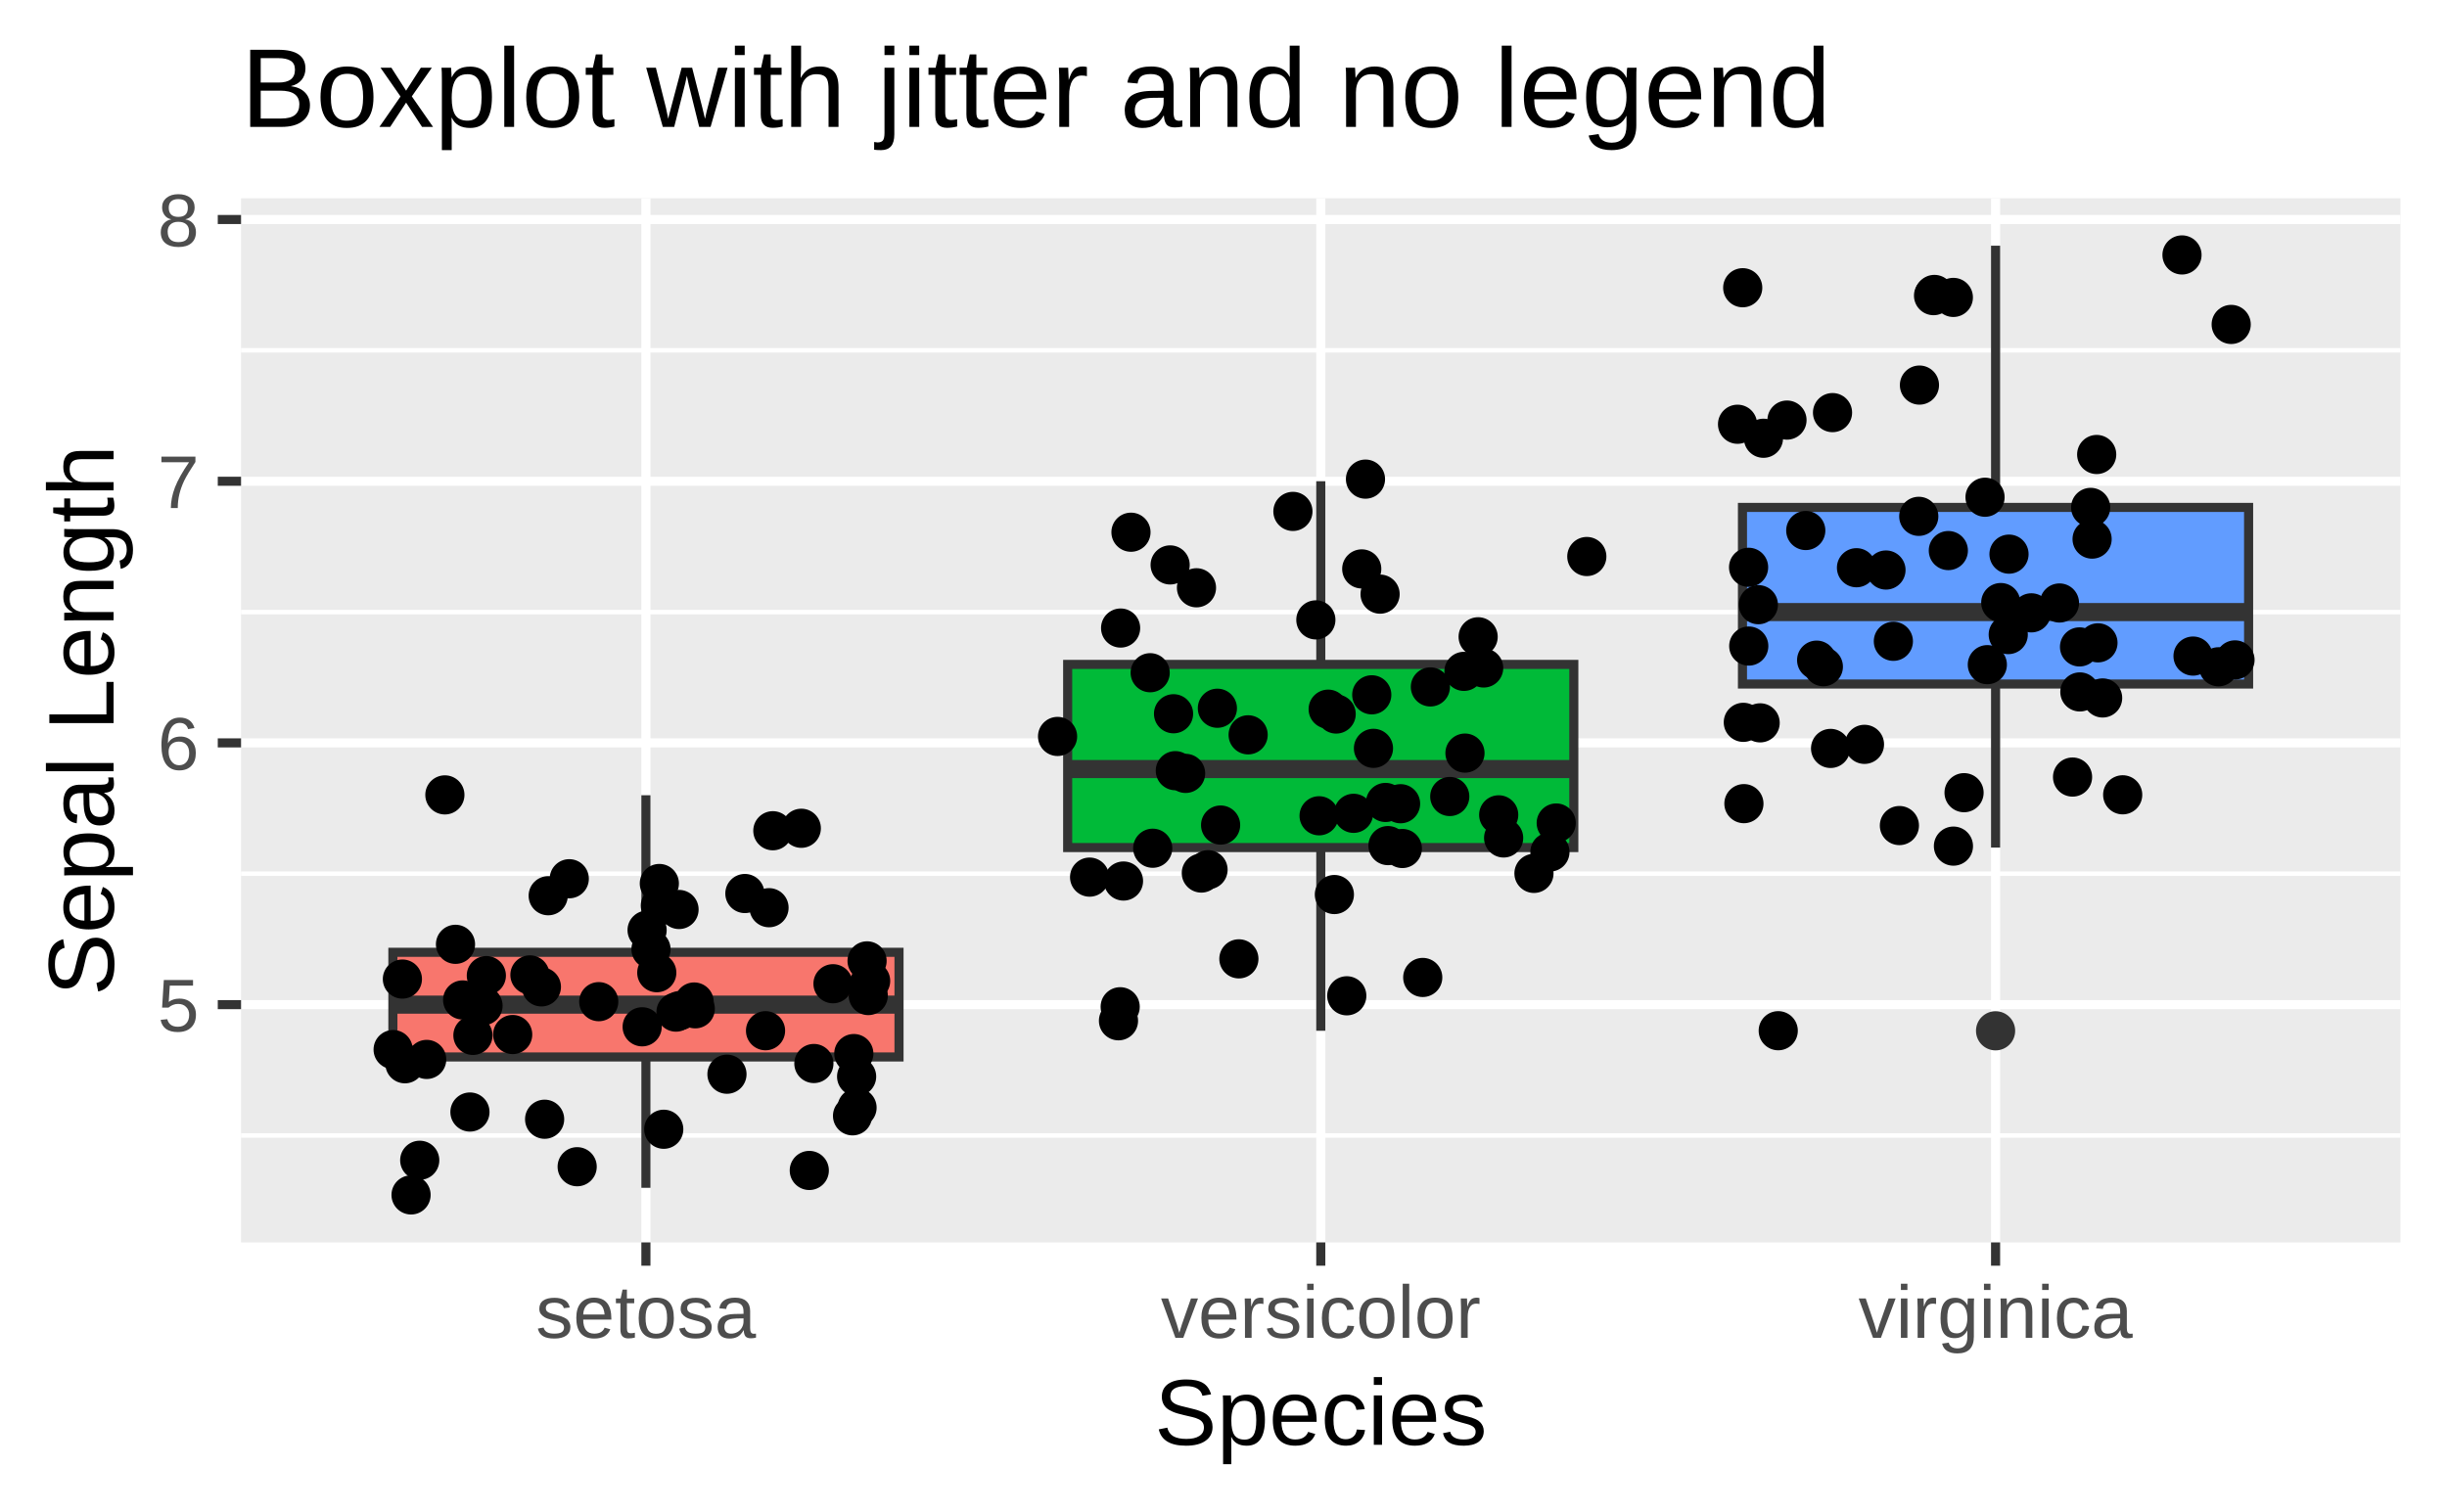
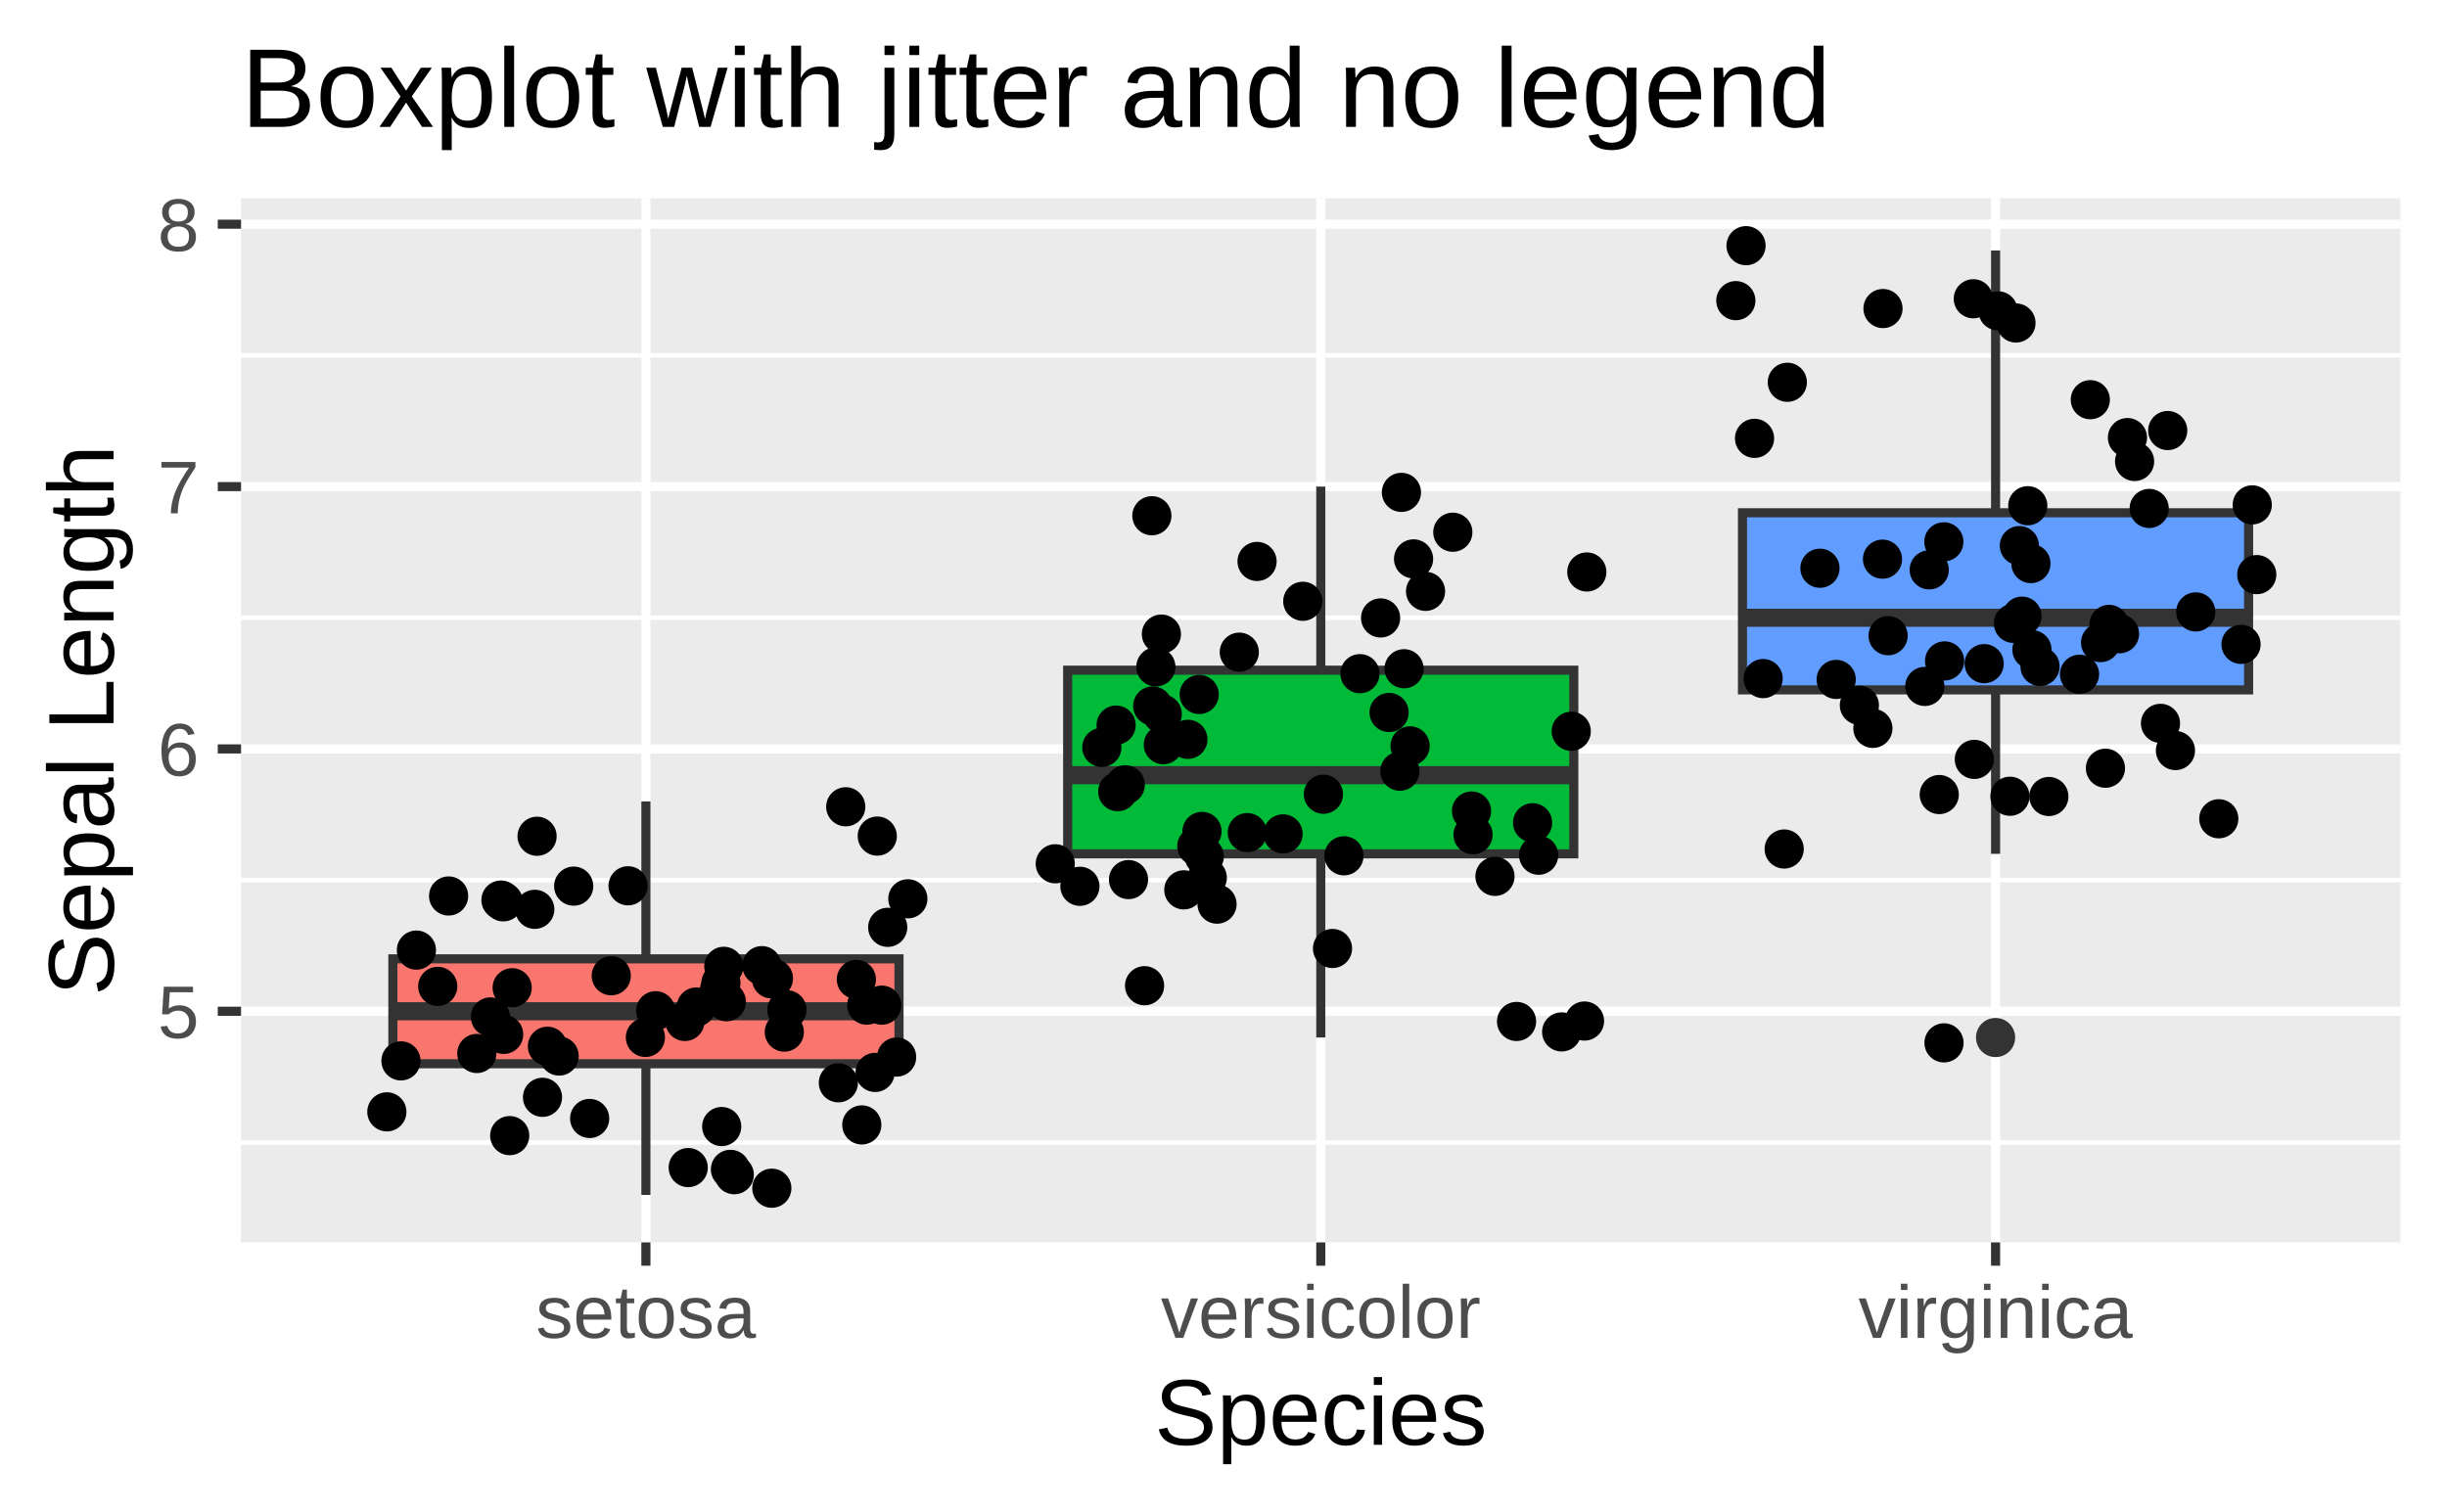
<svg xmlns="http://www.w3.org/2000/svg" class="svglite" width="288.00pt" height="177.98pt" viewBox="0 0 288.00 177.98">
  <defs>
    <style type="text/css">
    .svglite line, .svglite polyline, .svglite polygon, .svglite path, .svglite rect, .svglite circle {
      fill: none;
      stroke: #000000;
      stroke-linecap: round;
      stroke-linejoin: round;
      stroke-miterlimit: 10.00;
    }
    .svglite text {
      white-space: pre;
    }
  </style>
  </defs>
  <rect width="100%" height="100%" style="stroke: none; fill: #FFFFFF;" />
  <defs>
    <clipPath id="cpMC4wMHwyODguMDB8MC4wMHwxNzcuOTg=">
      <rect x="0.00" y="0.00" width="288.00" height="177.98" />
    </clipPath>
  </defs>
  <g clip-path="url(#cpMC4wMHwyODguMDB8MC4wMHwxNzcuOTg=)">
    <rect x="0.00" y="0.00" width="288.00" height="177.98" style="stroke-width: 1.07; stroke: #FFFFFF; fill: #FFFFFF;" />
  </g>
  <defs>
    <clipPath id="cpMjguMzd8MjgyLjUyfDIzLjM0fDE0Ni4yNQ==">
      <rect x="28.37" y="23.34" width="254.15" height="122.91" />
    </clipPath>
  </defs>
  <g clip-path="url(#cpMjguMzd8MjgyLjUyfDIzLjM0fDE0Ni4yNQ==)">
    <rect x="28.37" y="23.34" width="254.15" height="122.91" style="stroke-width: 1.07; stroke: none; fill: #EBEBEB;" />
-     <polyline points="28.37,133.66 282.52,133.66 " style="stroke-width: 0.53; stroke: #FFFFFF; stroke-linecap: butt;" />
-     <polyline points="28.37,102.85 282.52,102.85 " style="stroke-width: 0.53; stroke: #FFFFFF; stroke-linecap: butt;" />
-     <polyline points="28.37,72.05 282.52,72.05 " style="stroke-width: 0.53; stroke: #FFFFFF; stroke-linecap: butt;" />
-     <polyline points="28.37,41.24 282.52,41.24 " style="stroke-width: 0.53; stroke: #FFFFFF; stroke-linecap: butt;" />
-     <polyline points="28.37,118.26 282.52,118.26 " style="stroke-width: 1.07; stroke: #FFFFFF; stroke-linecap: butt;" />
-     <polyline points="28.37,87.45 282.52,87.45 " style="stroke-width: 1.07; stroke: #FFFFFF; stroke-linecap: butt;" />
-     <polyline points="28.37,56.65 282.52,56.65 " style="stroke-width: 1.07; stroke: #FFFFFF; stroke-linecap: butt;" />
-     <polyline points="28.37,25.84 282.52,25.84 " style="stroke-width: 1.07; stroke: #FFFFFF; stroke-linecap: butt;" />
+     <polyline points="28.37,134.49 282.52,134.49 " style="stroke-width: 0.53; stroke: #FFFFFF; stroke-linecap: butt;" />
+     <polyline points="28.37,103.60 282.52,103.60 " style="stroke-width: 0.53; stroke: #FFFFFF; stroke-linecap: butt;" />
+     <polyline points="28.37,72.72 282.52,72.72 " style="stroke-width: 0.53; stroke: #FFFFFF; stroke-linecap: butt;" />
+     <polyline points="28.37,41.83 282.52,41.83 " style="stroke-width: 0.53; stroke: #FFFFFF; stroke-linecap: butt;" />
+     <polyline points="28.37,119.04 282.52,119.04 " style="stroke-width: 1.07; stroke: #FFFFFF; stroke-linecap: butt;" />
+     <polyline points="28.37,88.16 282.52,88.16 " style="stroke-width: 1.07; stroke: #FFFFFF; stroke-linecap: butt;" />
+     <polyline points="28.37,57.28 282.52,57.28 " style="stroke-width: 1.07; stroke: #FFFFFF; stroke-linecap: butt;" />
+     <polyline points="28.37,26.39 282.52,26.39 " style="stroke-width: 1.07; stroke: #FFFFFF; stroke-linecap: butt;" />
    <polyline points="76.02,146.25 76.02,23.34 " style="stroke-width: 1.07; stroke: #FFFFFF; stroke-linecap: butt;" />
    <polyline points="155.45,146.25 155.45,23.34 " style="stroke-width: 1.07; stroke: #FFFFFF; stroke-linecap: butt;" />
    <polyline points="234.87,146.25 234.87,23.34 " style="stroke-width: 1.07; stroke: #FFFFFF; stroke-linecap: butt;" />
-     <line x1="76.02" y1="112.10" x2="76.02" y2="93.61" style="stroke-width: 1.07; stroke: #333333; stroke-linecap: butt;" />
-     <line x1="76.02" y1="124.42" x2="76.02" y2="139.82" style="stroke-width: 1.07; stroke: #333333; stroke-linecap: butt;" />
-     <polygon points="46.24,112.10 46.24,124.42 105.81,124.42 105.81,112.10 46.24,112.10 " style="stroke-width: 1.07; stroke: #333333; stroke-linecap: butt; stroke-linejoin: miter; fill: #F8766D;" />
-     <line x1="46.24" y1="118.26" x2="105.81" y2="118.26" style="stroke-width: 2.13; stroke: #333333; stroke-linecap: butt; stroke-linejoin: miter;" />
-     <line x1="155.45" y1="78.21" x2="155.45" y2="56.65" style="stroke-width: 1.07; stroke: #333333; stroke-linecap: butt;" />
-     <line x1="155.45" y1="99.77" x2="155.45" y2="121.34" style="stroke-width: 1.07; stroke: #333333; stroke-linecap: butt;" />
-     <polygon points="125.66,78.21 125.66,99.77 185.23,99.77 185.23,78.21 125.66,78.21 " style="stroke-width: 1.07; stroke: #333333; stroke-linecap: butt; stroke-linejoin: miter; fill: #00BA38;" />
-     <line x1="125.66" y1="90.53" x2="185.23" y2="90.53" style="stroke-width: 2.13; stroke: #333333; stroke-linecap: butt; stroke-linejoin: miter;" />
-     <circle cx="234.87" cy="121.34" r="1.95" style="stroke-width: 0.71; stroke: #333333; fill: #333333;" />
-     <line x1="234.87" y1="59.73" x2="234.87" y2="28.92" style="stroke-width: 1.07; stroke: #333333; stroke-linecap: butt;" />
-     <line x1="234.87" y1="80.52" x2="234.87" y2="99.77" style="stroke-width: 1.07; stroke: #333333; stroke-linecap: butt;" />
-     <polygon points="205.08,59.73 205.08,80.52 264.65,80.52 264.65,59.73 205.08,59.73 " style="stroke-width: 1.07; stroke: #333333; stroke-linecap: butt; stroke-linejoin: miter; fill: #619CFF;" />
-     <line x1="205.08" y1="72.05" x2="264.65" y2="72.05" style="stroke-width: 2.13; stroke: #333333; stroke-linecap: butt; stroke-linejoin: miter;" />
-     <circle cx="98.04" cy="115.80" r="1.95" style="stroke-width: 0.71; fill: #000000;" />
-     <circle cx="90.10" cy="121.33" r="1.95" style="stroke-width: 0.71; fill: #000000;" />
-     <circle cx="85.56" cy="126.45" r="1.95" style="stroke-width: 0.71; fill: #000000;" />
-     <circle cx="55.31" cy="130.90" r="1.95" style="stroke-width: 0.71; fill: #000000;" />
-     <circle cx="56.85" cy="118.39" r="1.95" style="stroke-width: 0.71; fill: #000000;" />
-     <circle cx="79.92" cy="107.06" r="1.95" style="stroke-width: 0.71; fill: #000000;" />
-     <circle cx="100.87" cy="130.39" r="1.95" style="stroke-width: 0.71; fill: #000000;" />
-     <circle cx="81.83" cy="118.75" r="1.95" style="stroke-width: 0.71; fill: #000000;" />
-     <circle cx="67.93" cy="137.34" r="1.95" style="stroke-width: 0.71; fill: #000000;" />
-     <circle cx="55.66" cy="121.88" r="1.95" style="stroke-width: 0.71; fill: #000000;" />
-     <circle cx="87.67" cy="105.18" r="1.95" style="stroke-width: 0.71; fill: #000000;" />
-     <circle cx="95.79" cy="125.19" r="1.95" style="stroke-width: 0.71; fill: #000000;" />
-     <circle cx="47.66" cy="125.22" r="1.95" style="stroke-width: 0.71; fill: #000000;" />
-     <circle cx="48.38" cy="140.66" r="1.95" style="stroke-width: 0.71; fill: #000000;" />
-     <circle cx="52.36" cy="93.57" r="1.95" style="stroke-width: 0.71; fill: #000000;" />
-     <circle cx="90.96" cy="97.79" r="1.95" style="stroke-width: 0.71; fill: #000000;" />
-     <circle cx="77.72" cy="106.61" r="1.95" style="stroke-width: 0.71; fill: #000000;" />
-     <circle cx="57.24" cy="114.84" r="1.95" style="stroke-width: 0.71; fill: #000000;" />
-     <circle cx="94.31" cy="97.50" r="1.95" style="stroke-width: 0.71; fill: #000000;" />
-     <circle cx="62.37" cy="114.76" r="1.95" style="stroke-width: 0.71; fill: #000000;" />
-     <circle cx="90.51" cy="106.85" r="1.95" style="stroke-width: 0.71; fill: #000000;" />
-     <circle cx="77.30" cy="114.50" r="1.95" style="stroke-width: 0.71; fill: #000000;" />
-     <circle cx="100.34" cy="131.35" r="1.95" style="stroke-width: 0.71; fill: #000000;" />
-     <circle cx="47.36" cy="115.25" r="1.95" style="stroke-width: 0.71; fill: #000000;" />
-     <circle cx="46.27" cy="123.55" r="1.95" style="stroke-width: 0.71; fill: #000000;" />
-     <circle cx="70.47" cy="117.91" r="1.95" style="stroke-width: 0.71; fill: #000000;" />
-     <circle cx="79.56" cy="119.14" r="1.95" style="stroke-width: 0.71; fill: #000000;" />
-     <circle cx="53.61" cy="111.16" r="1.95" style="stroke-width: 0.71; fill: #000000;" />
-     <circle cx="76.62" cy="111.74" r="1.95" style="stroke-width: 0.71; fill: #000000;" />
-     <circle cx="100.82" cy="126.73" r="1.95" style="stroke-width: 0.71; fill: #000000;" />
-     <circle cx="100.49" cy="124.02" r="1.95" style="stroke-width: 0.71; fill: #000000;" />
-     <circle cx="64.52" cy="105.44" r="1.95" style="stroke-width: 0.71; fill: #000000;" />
-     <circle cx="102.05" cy="113.11" r="1.95" style="stroke-width: 0.71; fill: #000000;" />
-     <circle cx="67.00" cy="103.44" r="1.95" style="stroke-width: 0.71; fill: #000000;" />
-     <circle cx="75.58" cy="120.87" r="1.95" style="stroke-width: 0.71; fill: #000000;" />
-     <circle cx="102.19" cy="117.19" r="1.95" style="stroke-width: 0.71; fill: #000000;" />
-     <circle cx="77.60" cy="104.00" r="1.95" style="stroke-width: 0.71; fill: #000000;" />
-     <circle cx="60.34" cy="121.78" r="1.95" style="stroke-width: 0.71; fill: #000000;" />
-     <circle cx="95.25" cy="137.78" r="1.95" style="stroke-width: 0.71; fill: #000000;" />
-     <circle cx="102.47" cy="115.47" r="1.95" style="stroke-width: 0.71; fill: #000000;" />
-     <circle cx="81.70" cy="117.95" r="1.95" style="stroke-width: 0.71; fill: #000000;" />
-     <circle cx="78.12" cy="132.93" r="1.95" style="stroke-width: 0.71; fill: #000000;" />
-     <circle cx="49.40" cy="136.58" r="1.95" style="stroke-width: 0.71; fill: #000000;" />
-     <circle cx="80.01" cy="118.96" r="1.95" style="stroke-width: 0.71; fill: #000000;" />
-     <circle cx="102.13" cy="116.10" r="1.95" style="stroke-width: 0.71; fill: #000000;" />
-     <circle cx="50.22" cy="124.71" r="1.95" style="stroke-width: 0.71; fill: #000000;" />
-     <circle cx="63.72" cy="116.17" r="1.95" style="stroke-width: 0.71; fill: #000000;" />
-     <circle cx="64.10" cy="131.75" r="1.95" style="stroke-width: 0.71; fill: #000000;" />
-     <circle cx="76.16" cy="109.49" r="1.95" style="stroke-width: 0.71; fill: #000000;" />
-     <circle cx="54.45" cy="117.71" r="1.95" style="stroke-width: 0.71; fill: #000000;" />
-     <circle cx="160.71" cy="56.40" r="1.95" style="stroke-width: 0.71; fill: #000000;" />
-     <circle cx="173.97" cy="74.96" r="1.95" style="stroke-width: 0.71; fill: #000000;" />
-     <circle cx="152.17" cy="60.20" r="1.95" style="stroke-width: 0.71; fill: #000000;" />
-     <circle cx="132.23" cy="103.71" r="1.95" style="stroke-width: 0.71; fill: #000000;" />
-     <circle cx="154.87" cy="72.97" r="1.95" style="stroke-width: 0.71; fill: #000000;" />
-     <circle cx="155.25" cy="96.03" r="1.95" style="stroke-width: 0.71; fill: #000000;" />
-     <circle cx="172.30" cy="79.03" r="1.95" style="stroke-width: 0.71; fill: #000000;" />
-     <circle cx="131.64" cy="120.16" r="1.95" style="stroke-width: 0.71; fill: #000000;" />
-     <circle cx="162.43" cy="69.94" r="1.95" style="stroke-width: 0.71; fill: #000000;" />
-     <circle cx="145.81" cy="112.87" r="1.95" style="stroke-width: 0.71; fill: #000000;" />
-     <circle cx="158.51" cy="117.22" r="1.95" style="stroke-width: 0.71; fill: #000000;" />
-     <circle cx="138.33" cy="90.72" r="1.95" style="stroke-width: 0.71; fill: #000000;" />
-     <circle cx="124.47" cy="86.69" r="1.95" style="stroke-width: 0.71; fill: #000000;" />
-     <circle cx="156.32" cy="83.48" r="1.95" style="stroke-width: 0.71; fill: #000000;" />
-     <circle cx="182.42" cy="100.29" r="1.95" style="stroke-width: 0.71; fill: #000000;" />
-     <circle cx="186.76" cy="65.51" r="1.95" style="stroke-width: 0.71; fill: #000000;" />
-     <circle cx="163.36" cy="99.54" r="1.95" style="stroke-width: 0.71; fill: #000000;" />
-     <circle cx="170.63" cy="93.76" r="1.95" style="stroke-width: 0.71; fill: #000000;" />
-     <circle cx="168.35" cy="80.86" r="1.95" style="stroke-width: 0.71; fill: #000000;" />
-     <circle cx="135.67" cy="99.85" r="1.95" style="stroke-width: 0.71; fill: #000000;" />
-     <circle cx="139.54" cy="91.04" r="1.95" style="stroke-width: 0.71; fill: #000000;" />
-     <circle cx="157.26" cy="84.05" r="1.95" style="stroke-width: 0.71; fill: #000000;" />
-     <circle cx="135.37" cy="79.19" r="1.95" style="stroke-width: 0.71; fill: #000000;" />
-     <circle cx="143.28" cy="83.37" r="1.95" style="stroke-width: 0.71; fill: #000000;" />
-     <circle cx="131.89" cy="73.93" r="1.95" style="stroke-width: 0.71; fill: #000000;" />
-     <circle cx="140.82" cy="69.19" r="1.95" style="stroke-width: 0.71; fill: #000000;" />
-     <circle cx="133.11" cy="62.65" r="1.95" style="stroke-width: 0.71; fill: #000000;" />
-     <circle cx="160.27" cy="66.97" r="1.95" style="stroke-width: 0.71; fill: #000000;" />
-     <circle cx="146.90" cy="86.50" r="1.95" style="stroke-width: 0.71; fill: #000000;" />
-     <circle cx="176.39" cy="95.92" r="1.95" style="stroke-width: 0.71; fill: #000000;" />
-     <circle cx="180.54" cy="102.81" r="1.95" style="stroke-width: 0.71; fill: #000000;" />
-     <circle cx="141.39" cy="102.77" r="1.95" style="stroke-width: 0.71; fill: #000000;" />
-     <circle cx="163.07" cy="94.46" r="1.95" style="stroke-width: 0.71; fill: #000000;" />
-     <circle cx="161.65" cy="88.09" r="1.95" style="stroke-width: 0.71; fill: #000000;" />
-     <circle cx="157.05" cy="105.30" r="1.95" style="stroke-width: 0.71; fill: #000000;" />
-     <circle cx="172.42" cy="88.65" r="1.95" style="stroke-width: 0.71; fill: #000000;" />
-     <circle cx="137.72" cy="66.50" r="1.95" style="stroke-width: 0.71; fill: #000000;" />
-     <circle cx="174.62" cy="78.63" r="1.95" style="stroke-width: 0.71; fill: #000000;" />
-     <circle cx="176.97" cy="98.64" r="1.95" style="stroke-width: 0.71; fill: #000000;" />
-     <circle cx="128.24" cy="103.25" r="1.95" style="stroke-width: 0.71; fill: #000000;" />
-     <circle cx="142.18" cy="102.38" r="1.95" style="stroke-width: 0.71; fill: #000000;" />
-     <circle cx="138.12" cy="84.02" r="1.95" style="stroke-width: 0.71; fill: #000000;" />
-     <circle cx="164.84" cy="94.61" r="1.95" style="stroke-width: 0.71; fill: #000000;" />
-     <circle cx="131.84" cy="118.51" r="1.95" style="stroke-width: 0.71; fill: #000000;" />
-     <circle cx="165.05" cy="99.88" r="1.95" style="stroke-width: 0.71; fill: #000000;" />
-     <circle cx="143.66" cy="97.12" r="1.95" style="stroke-width: 0.71; fill: #000000;" />
-     <circle cx="183.16" cy="96.88" r="1.95" style="stroke-width: 0.71; fill: #000000;" />
-     <circle cx="161.45" cy="81.79" r="1.95" style="stroke-width: 0.71; fill: #000000;" />
-     <circle cx="167.45" cy="115.06" r="1.95" style="stroke-width: 0.71; fill: #000000;" />
-     <circle cx="159.31" cy="95.74" r="1.95" style="stroke-width: 0.71; fill: #000000;" />
-     <circle cx="263.05" cy="77.68" r="1.95" style="stroke-width: 0.71; fill: #000000;" />
-     <circle cx="205.25" cy="94.60" r="1.95" style="stroke-width: 0.71; fill: #000000;" />
-     <circle cx="246.77" cy="53.50" r="1.95" style="stroke-width: 0.71; fill: #000000;" />
-     <circle cx="261.11" cy="78.49" r="1.95" style="stroke-width: 0.71; fill: #000000;" />
-     <circle cx="242.39" cy="70.98" r="1.95" style="stroke-width: 0.71; fill: #000000;" />
-     <circle cx="262.60" cy="38.19" r="1.95" style="stroke-width: 0.71; fill: #000000;" />
-     <circle cx="209.29" cy="121.33" r="1.95" style="stroke-width: 0.71; fill: #000000;" />
-     <circle cx="215.68" cy="48.57" r="1.95" style="stroke-width: 0.71; fill: #000000;" />
-     <circle cx="205.80" cy="66.78" r="1.95" style="stroke-width: 0.71; fill: #000000;" />
-     <circle cx="207.55" cy="51.59" r="1.95" style="stroke-width: 0.71; fill: #000000;" />
-     <circle cx="206.95" cy="71.18" r="1.95" style="stroke-width: 0.71; fill: #000000;" />
-     <circle cx="222.84" cy="75.49" r="1.95" style="stroke-width: 0.71; fill: #000000;" />
-     <circle cx="212.53" cy="62.45" r="1.95" style="stroke-width: 0.71; fill: #000000;" />
-     <circle cx="223.55" cy="97.18" r="1.95" style="stroke-width: 0.71; fill: #000000;" />
-     <circle cx="231.16" cy="93.31" r="1.95" style="stroke-width: 0.71; fill: #000000;" />
-     <circle cx="205.82" cy="76.05" r="1.95" style="stroke-width: 0.71; fill: #000000;" />
-     <circle cx="235.48" cy="70.93" r="1.95" style="stroke-width: 0.71; fill: #000000;" />
-     <circle cx="205.11" cy="33.87" r="1.95" style="stroke-width: 0.71; fill: #000000;" />
-     <circle cx="229.90" cy="35.01" r="1.95" style="stroke-width: 0.71; fill: #000000;" />
-     <circle cx="215.45" cy="88.10" r="1.95" style="stroke-width: 0.71; fill: #000000;" />
-     <circle cx="246.06" cy="59.73" r="1.95" style="stroke-width: 0.71; fill: #000000;" />
-     <circle cx="229.91" cy="99.60" r="1.95" style="stroke-width: 0.71; fill: #000000;" />
-     <circle cx="227.67" cy="34.66" r="1.95" style="stroke-width: 0.71; fill: #000000;" />
-     <circle cx="214.60" cy="78.48" r="1.95" style="stroke-width: 0.71; fill: #000000;" />
-     <circle cx="236.45" cy="65.23" r="1.95" style="stroke-width: 0.71; fill: #000000;" />
-     <circle cx="210.32" cy="49.45" r="1.95" style="stroke-width: 0.71; fill: #000000;" />
-     <circle cx="244.79" cy="81.45" r="1.95" style="stroke-width: 0.71; fill: #000000;" />
-     <circle cx="207.16" cy="85.09" r="1.95" style="stroke-width: 0.71; fill: #000000;" />
-     <circle cx="244.75" cy="76.15" r="1.95" style="stroke-width: 0.71; fill: #000000;" />
-     <circle cx="204.50" cy="49.94" r="1.95" style="stroke-width: 0.71; fill: #000000;" />
-     <circle cx="225.91" cy="45.33" r="1.95" style="stroke-width: 0.71; fill: #000000;" />
-     <circle cx="256.81" cy="30.01" r="1.95" style="stroke-width: 0.71; fill: #000000;" />
-     <circle cx="236.36" cy="74.70" r="1.95" style="stroke-width: 0.71; fill: #000000;" />
-     <circle cx="213.81" cy="77.71" r="1.95" style="stroke-width: 0.71; fill: #000000;" />
-     <circle cx="205.18" cy="85.03" r="1.95" style="stroke-width: 0.71; fill: #000000;" />
-     <circle cx="227.57" cy="34.80" r="1.95" style="stroke-width: 0.71; fill: #000000;" />
-     <circle cx="233.90" cy="78.24" r="1.95" style="stroke-width: 0.71; fill: #000000;" />
-     <circle cx="246.92" cy="75.67" r="1.95" style="stroke-width: 0.71; fill: #000000;" />
-     <circle cx="219.44" cy="87.62" r="1.95" style="stroke-width: 0.71; fill: #000000;" />
-     <circle cx="225.83" cy="60.78" r="1.95" style="stroke-width: 0.71; fill: #000000;" />
-     <circle cx="218.50" cy="66.83" r="1.95" style="stroke-width: 0.71; fill: #000000;" />
-     <circle cx="233.63" cy="58.53" r="1.95" style="stroke-width: 0.71; fill: #000000;" />
-     <circle cx="249.83" cy="93.56" r="1.95" style="stroke-width: 0.71; fill: #000000;" />
-     <circle cx="246.23" cy="63.46" r="1.95" style="stroke-width: 0.71; fill: #000000;" />
-     <circle cx="221.97" cy="67.10" r="1.95" style="stroke-width: 0.71; fill: #000000;" />
-     <circle cx="229.31" cy="64.81" r="1.95" style="stroke-width: 0.71; fill: #000000;" />
-     <circle cx="258.11" cy="77.23" r="1.95" style="stroke-width: 0.71; fill: #000000;" />
-     <circle cx="239.08" cy="72.14" r="1.95" style="stroke-width: 0.71; fill: #000000;" />
-     <circle cx="247.47" cy="82.16" r="1.95" style="stroke-width: 0.71; fill: #000000;" />
-     <circle cx="243.93" cy="91.47" r="1.95" style="stroke-width: 0.71; fill: #000000;" />
+     <line x1="76.02" y1="112.87" x2="76.02" y2="94.34" style="stroke-width: 1.07; stroke: #333333; stroke-linecap: butt;" />
+     <line x1="76.02" y1="125.22" x2="76.02" y2="140.66" style="stroke-width: 1.07; stroke: #333333; stroke-linecap: butt;" />
+     <polygon points="46.24,112.87 46.24,125.22 105.81,125.22 105.81,112.87 46.24,112.87 " style="stroke-width: 1.07; stroke: #333333; stroke-linecap: butt; stroke-linejoin: miter; fill: #F8766D;" />
+     <line x1="46.24" y1="119.04" x2="105.81" y2="119.04" style="stroke-width: 2.13; stroke: #333333; stroke-linecap: butt; stroke-linejoin: miter;" />
+     <line x1="155.45" y1="78.89" x2="155.45" y2="57.28" style="stroke-width: 1.07; stroke: #333333; stroke-linecap: butt;" />
+     <line x1="155.45" y1="100.51" x2="155.45" y2="122.13" style="stroke-width: 1.07; stroke: #333333; stroke-linecap: butt;" />
+     <polygon points="125.66,78.89 125.66,100.51 185.23,100.51 185.23,78.89 125.66,78.89 " style="stroke-width: 1.07; stroke: #333333; stroke-linecap: butt; stroke-linejoin: miter; fill: #00BA38;" />
+     <line x1="125.66" y1="91.25" x2="185.23" y2="91.25" style="stroke-width: 2.13; stroke: #333333; stroke-linecap: butt; stroke-linejoin: miter;" />
+     <circle cx="234.87" cy="122.13" r="1.95" style="stroke-width: 0.71; stroke: #333333; fill: #333333;" />
+     <line x1="234.87" y1="60.36" x2="234.87" y2="29.48" style="stroke-width: 1.07; stroke: #333333; stroke-linecap: butt;" />
+     <line x1="234.87" y1="81.21" x2="234.87" y2="100.51" style="stroke-width: 1.07; stroke: #333333; stroke-linecap: butt;" />
+     <polygon points="205.08,60.36 205.08,81.21 264.65,81.21 264.65,60.36 205.08,60.36 " style="stroke-width: 1.07; stroke: #333333; stroke-linecap: butt; stroke-linejoin: miter; fill: #619CFF;" />
+     <line x1="205.08" y1="72.72" x2="264.65" y2="72.72" style="stroke-width: 2.13; stroke: #333333; stroke-linecap: butt; stroke-linejoin: miter;" />
+     <circle cx="84.85" cy="115.72" r="1.95" style="stroke-width: 0.71; fill: #000000;" />
+     <circle cx="59.28" cy="121.76" r="1.95" style="stroke-width: 0.71; fill: #000000;" />
+     <circle cx="63.85" cy="129.17" r="1.95" style="stroke-width: 0.71; fill: #000000;" />
+     <circle cx="84.94" cy="132.61" r="1.95" style="stroke-width: 0.71; fill: #000000;" />
+     <circle cx="103.78" cy="118.32" r="1.95" style="stroke-width: 0.71; fill: #000000;" />
+     <circle cx="106.85" cy="105.80" r="1.95" style="stroke-width: 0.71; fill: #000000;" />
+     <circle cx="69.40" cy="131.66" r="1.95" style="stroke-width: 0.71; fill: #000000;" />
+     <circle cx="81.95" cy="118.54" r="1.95" style="stroke-width: 0.71; fill: #000000;" />
+     <circle cx="86.42" cy="138.28" r="1.95" style="stroke-width: 0.71; fill: #000000;" />
+     <circle cx="92.31" cy="121.49" r="1.95" style="stroke-width: 0.71; fill: #000000;" />
+     <circle cx="59.24" cy="106.16" r="1.95" style="stroke-width: 0.71; fill: #000000;" />
+     <circle cx="103.00" cy="126.24" r="1.95" style="stroke-width: 0.71; fill: #000000;" />
+     <circle cx="105.53" cy="124.43" r="1.95" style="stroke-width: 0.71; fill: #000000;" />
+     <circle cx="90.84" cy="139.87" r="1.95" style="stroke-width: 0.71; fill: #000000;" />
+     <circle cx="99.54" cy="94.97" r="1.95" style="stroke-width: 0.71; fill: #000000;" />
+     <circle cx="103.25" cy="98.42" r="1.95" style="stroke-width: 0.71; fill: #000000;" />
+     <circle cx="58.96" cy="105.95" r="1.95" style="stroke-width: 0.71; fill: #000000;" />
+     <circle cx="71.94" cy="114.86" r="1.95" style="stroke-width: 0.71; fill: #000000;" />
+     <circle cx="63.21" cy="98.44" r="1.95" style="stroke-width: 0.71; fill: #000000;" />
+     <circle cx="51.52" cy="116.11" r="1.95" style="stroke-width: 0.71; fill: #000000;" />
+     <circle cx="52.80" cy="105.47" r="1.95" style="stroke-width: 0.71; fill: #000000;" />
+     <circle cx="60.28" cy="116.27" r="1.95" style="stroke-width: 0.71; fill: #000000;" />
+     <circle cx="45.53" cy="130.88" r="1.95" style="stroke-width: 0.71; fill: #000000;" />
+     <circle cx="84.68" cy="116.54" r="1.95" style="stroke-width: 0.71; fill: #000000;" />
+     <circle cx="56.12" cy="124.01" r="1.95" style="stroke-width: 0.71; fill: #000000;" />
+     <circle cx="80.61" cy="120.24" r="1.95" style="stroke-width: 0.71; fill: #000000;" />
+     <circle cx="77.17" cy="118.98" r="1.95" style="stroke-width: 0.71; fill: #000000;" />
+     <circle cx="85.19" cy="113.75" r="1.95" style="stroke-width: 0.71; fill: #000000;" />
+     <circle cx="49.01" cy="111.84" r="1.95" style="stroke-width: 0.71; fill: #000000;" />
+     <circle cx="98.67" cy="127.46" r="1.95" style="stroke-width: 0.71; fill: #000000;" />
+     <circle cx="65.81" cy="124.31" r="1.95" style="stroke-width: 0.71; fill: #000000;" />
+     <circle cx="62.94" cy="107.04" r="1.95" style="stroke-width: 0.71; fill: #000000;" />
+     <circle cx="89.67" cy="113.67" r="1.95" style="stroke-width: 0.71; fill: #000000;" />
+     <circle cx="67.52" cy="104.31" r="1.95" style="stroke-width: 0.71; fill: #000000;" />
+     <circle cx="75.96" cy="122.12" r="1.95" style="stroke-width: 0.71; fill: #000000;" />
+     <circle cx="102.01" cy="118.32" r="1.95" style="stroke-width: 0.71; fill: #000000;" />
+     <circle cx="73.92" cy="104.27" r="1.95" style="stroke-width: 0.71; fill: #000000;" />
+     <circle cx="64.43" cy="123.16" r="1.95" style="stroke-width: 0.71; fill: #000000;" />
+     <circle cx="85.97" cy="137.65" r="1.95" style="stroke-width: 0.71; fill: #000000;" />
+     <circle cx="91.03" cy="115.17" r="1.95" style="stroke-width: 0.71; fill: #000000;" />
+     <circle cx="92.62" cy="118.87" r="1.95" style="stroke-width: 0.71; fill: #000000;" />
+     <circle cx="59.99" cy="133.68" r="1.95" style="stroke-width: 0.71; fill: #000000;" />
+     <circle cx="81.00" cy="137.44" r="1.95" style="stroke-width: 0.71; fill: #000000;" />
+     <circle cx="57.72" cy="119.71" r="1.95" style="stroke-width: 0.71; fill: #000000;" />
+     <circle cx="90.81" cy="115.23" r="1.95" style="stroke-width: 0.71; fill: #000000;" />
+     <circle cx="47.19" cy="124.88" r="1.95" style="stroke-width: 0.71; fill: #000000;" />
+     <circle cx="100.79" cy="115.29" r="1.95" style="stroke-width: 0.71; fill: #000000;" />
+     <circle cx="101.43" cy="132.42" r="1.95" style="stroke-width: 0.71; fill: #000000;" />
+     <circle cx="104.48" cy="109.16" r="1.95" style="stroke-width: 0.71; fill: #000000;" />
+     <circle cx="85.49" cy="117.92" r="1.95" style="stroke-width: 0.71; fill: #000000;" />
+     <circle cx="164.94" cy="57.96" r="1.95" style="stroke-width: 0.71; fill: #000000;" />
+     <circle cx="145.86" cy="76.77" r="1.95" style="stroke-width: 0.71; fill: #000000;" />
+     <circle cx="135.57" cy="60.71" r="1.95" style="stroke-width: 0.71; fill: #000000;" />
+     <circle cx="175.95" cy="103.16" r="1.95" style="stroke-width: 0.71; fill: #000000;" />
+     <circle cx="162.49" cy="72.74" r="1.95" style="stroke-width: 0.71; fill: #000000;" />
+     <circle cx="141.47" cy="97.87" r="1.95" style="stroke-width: 0.71; fill: #000000;" />
+     <circle cx="165.25" cy="78.72" r="1.95" style="stroke-width: 0.71; fill: #000000;" />
+     <circle cx="183.80" cy="121.47" r="1.95" style="stroke-width: 0.71; fill: #000000;" />
+     <circle cx="167.78" cy="69.61" r="1.95" style="stroke-width: 0.71; fill: #000000;" />
+     <circle cx="156.83" cy="111.65" r="1.95" style="stroke-width: 0.71; fill: #000000;" />
+     <circle cx="178.49" cy="120.24" r="1.95" style="stroke-width: 0.71; fill: #000000;" />
+     <circle cx="164.76" cy="90.78" r="1.95" style="stroke-width: 0.71; fill: #000000;" />
+     <circle cx="136.92" cy="87.66" r="1.95" style="stroke-width: 0.71; fill: #000000;" />
+     <circle cx="131.36" cy="85.36" r="1.95" style="stroke-width: 0.71; fill: #000000;" />
+     <circle cx="181.09" cy="100.67" r="1.95" style="stroke-width: 0.71; fill: #000000;" />
+     <circle cx="147.95" cy="66.09" r="1.95" style="stroke-width: 0.71; fill: #000000;" />
+     <circle cx="140.86" cy="99.62" r="1.95" style="stroke-width: 0.71; fill: #000000;" />
+     <circle cx="173.19" cy="95.47" r="1.95" style="stroke-width: 0.71; fill: #000000;" />
+     <circle cx="141.14" cy="81.75" r="1.95" style="stroke-width: 0.71; fill: #000000;" />
+     <circle cx="124.20" cy="101.68" r="1.95" style="stroke-width: 0.71; fill: #000000;" />
+     <circle cx="132.44" cy="92.38" r="1.95" style="stroke-width: 0.71; fill: #000000;" />
+     <circle cx="136.79" cy="84.05" r="1.95" style="stroke-width: 0.71; fill: #000000;" />
+     <circle cx="160.06" cy="79.30" r="1.95" style="stroke-width: 0.71; fill: #000000;" />
+     <circle cx="163.49" cy="83.87" r="1.95" style="stroke-width: 0.71; fill: #000000;" />
+     <circle cx="136.69" cy="74.64" r="1.95" style="stroke-width: 0.71; fill: #000000;" />
+     <circle cx="153.33" cy="70.78" r="1.95" style="stroke-width: 0.71; fill: #000000;" />
+     <circle cx="170.99" cy="62.65" r="1.95" style="stroke-width: 0.71; fill: #000000;" />
+     <circle cx="166.37" cy="65.79" r="1.95" style="stroke-width: 0.71; fill: #000000;" />
+     <circle cx="139.81" cy="87.03" r="1.95" style="stroke-width: 0.71; fill: #000000;" />
+     <circle cx="180.38" cy="96.85" r="1.95" style="stroke-width: 0.71; fill: #000000;" />
+     <circle cx="132.82" cy="103.54" r="1.95" style="stroke-width: 0.71; fill: #000000;" />
+     <circle cx="127.10" cy="104.33" r="1.95" style="stroke-width: 0.71; fill: #000000;" />
+     <circle cx="131.55" cy="93.19" r="1.95" style="stroke-width: 0.71; fill: #000000;" />
+     <circle cx="165.96" cy="87.80" r="1.95" style="stroke-width: 0.71; fill: #000000;" />
+     <circle cx="143.24" cy="106.43" r="1.95" style="stroke-width: 0.71; fill: #000000;" />
+     <circle cx="129.68" cy="87.98" r="1.95" style="stroke-width: 0.71; fill: #000000;" />
+     <circle cx="186.76" cy="67.33" r="1.95" style="stroke-width: 0.71; fill: #000000;" />
+     <circle cx="136.04" cy="78.50" r="1.95" style="stroke-width: 0.71; fill: #000000;" />
+     <circle cx="141.74" cy="100.80" r="1.95" style="stroke-width: 0.71; fill: #000000;" />
+     <circle cx="142.09" cy="103.32" r="1.95" style="stroke-width: 0.71; fill: #000000;" />
+     <circle cx="139.33" cy="104.75" r="1.95" style="stroke-width: 0.71; fill: #000000;" />
+     <circle cx="184.93" cy="86.08" r="1.95" style="stroke-width: 0.71; fill: #000000;" />
+     <circle cx="155.76" cy="93.49" r="1.95" style="stroke-width: 0.71; fill: #000000;" />
+     <circle cx="186.49" cy="120.19" r="1.95" style="stroke-width: 0.71; fill: #000000;" />
+     <circle cx="158.18" cy="100.74" r="1.95" style="stroke-width: 0.71; fill: #000000;" />
+     <circle cx="146.80" cy="98.01" r="1.95" style="stroke-width: 0.71; fill: #000000;" />
+     <circle cx="173.37" cy="98.26" r="1.95" style="stroke-width: 0.71; fill: #000000;" />
+     <circle cx="135.67" cy="83.10" r="1.95" style="stroke-width: 0.71; fill: #000000;" />
+     <circle cx="134.71" cy="116.03" r="1.95" style="stroke-width: 0.71; fill: #000000;" />
+     <circle cx="151.01" cy="98.16" r="1.95" style="stroke-width: 0.71; fill: #000000;" />
+     <circle cx="233.53" cy="78.12" r="1.95" style="stroke-width: 0.71; fill: #000000;" />
+     <circle cx="228.24" cy="93.53" r="1.95" style="stroke-width: 0.71; fill: #000000;" />
+     <circle cx="251.23" cy="54.32" r="1.95" style="stroke-width: 0.71; fill: #000000;" />
+     <circle cx="207.51" cy="79.88" r="1.95" style="stroke-width: 0.71; fill: #000000;" />
+     <circle cx="237.98" cy="72.53" r="1.95" style="stroke-width: 0.71; fill: #000000;" />
+     <circle cx="237.27" cy="38.02" r="1.95" style="stroke-width: 0.71; fill: #000000;" />
+     <circle cx="228.80" cy="122.76" r="1.95" style="stroke-width: 0.71; fill: #000000;" />
+     <circle cx="246.02" cy="47.05" r="1.95" style="stroke-width: 0.71; fill: #000000;" />
+     <circle cx="214.20" cy="66.89" r="1.95" style="stroke-width: 0.71; fill: #000000;" />
+     <circle cx="250.39" cy="51.51" r="1.95" style="stroke-width: 0.71; fill: #000000;" />
+     <circle cx="236.97" cy="73.38" r="1.95" style="stroke-width: 0.71; fill: #000000;" />
+     <circle cx="239.15" cy="76.48" r="1.95" style="stroke-width: 0.71; fill: #000000;" />
+     <circle cx="237.67" cy="64.23" r="1.95" style="stroke-width: 0.71; fill: #000000;" />
+     <circle cx="261.14" cy="96.38" r="1.95" style="stroke-width: 0.71; fill: #000000;" />
+     <circle cx="241.14" cy="93.76" r="1.95" style="stroke-width: 0.71; fill: #000000;" />
+     <circle cx="249.46" cy="74.60" r="1.95" style="stroke-width: 0.71; fill: #000000;" />
+     <circle cx="248.23" cy="73.50" r="1.95" style="stroke-width: 0.71; fill: #000000;" />
+     <circle cx="232.25" cy="35.17" r="1.95" style="stroke-width: 0.71; fill: #000000;" />
+     <circle cx="221.62" cy="36.32" r="1.95" style="stroke-width: 0.71; fill: #000000;" />
+     <circle cx="232.37" cy="89.39" r="1.95" style="stroke-width: 0.71; fill: #000000;" />
+     <circle cx="265.08" cy="59.43" r="1.95" style="stroke-width: 0.71; fill: #000000;" />
+     <circle cx="209.99" cy="99.94" r="1.95" style="stroke-width: 0.71; fill: #000000;" />
+     <circle cx="235.16" cy="36.59" r="1.95" style="stroke-width: 0.71; fill: #000000;" />
+     <circle cx="228.87" cy="77.80" r="1.95" style="stroke-width: 0.71; fill: #000000;" />
+     <circle cx="265.61" cy="67.64" r="1.95" style="stroke-width: 0.71; fill: #000000;" />
+     <circle cx="255.13" cy="50.68" r="1.95" style="stroke-width: 0.71; fill: #000000;" />
+     <circle cx="226.54" cy="80.80" r="1.95" style="stroke-width: 0.71; fill: #000000;" />
+     <circle cx="220.43" cy="85.74" r="1.95" style="stroke-width: 0.71; fill: #000000;" />
+     <circle cx="247.23" cy="75.64" r="1.95" style="stroke-width: 0.71; fill: #000000;" />
+     <circle cx="206.50" cy="51.60" r="1.95" style="stroke-width: 0.71; fill: #000000;" />
+     <circle cx="210.36" cy="45.00" r="1.95" style="stroke-width: 0.71; fill: #000000;" />
+     <circle cx="205.50" cy="28.92" r="1.95" style="stroke-width: 0.71; fill: #000000;" />
+     <circle cx="222.22" cy="74.83" r="1.95" style="stroke-width: 0.71; fill: #000000;" />
+     <circle cx="216.11" cy="79.98" r="1.95" style="stroke-width: 0.71; fill: #000000;" />
+     <circle cx="254.28" cy="85.15" r="1.95" style="stroke-width: 0.71; fill: #000000;" />
+     <circle cx="204.30" cy="35.39" r="1.95" style="stroke-width: 0.71; fill: #000000;" />
+     <circle cx="240.10" cy="78.45" r="1.95" style="stroke-width: 0.71; fill: #000000;" />
+     <circle cx="263.76" cy="75.85" r="1.95" style="stroke-width: 0.71; fill: #000000;" />
+     <circle cx="256.04" cy="88.35" r="1.95" style="stroke-width: 0.71; fill: #000000;" />
+     <circle cx="252.95" cy="59.85" r="1.95" style="stroke-width: 0.71; fill: #000000;" />
+     <circle cx="227.06" cy="67.08" r="1.95" style="stroke-width: 0.71; fill: #000000;" />
+     <circle cx="238.66" cy="59.53" r="1.95" style="stroke-width: 0.71; fill: #000000;" />
+     <circle cx="236.56" cy="93.73" r="1.95" style="stroke-width: 0.71; fill: #000000;" />
+     <circle cx="228.78" cy="63.78" r="1.95" style="stroke-width: 0.71; fill: #000000;" />
+     <circle cx="221.56" cy="65.82" r="1.95" style="stroke-width: 0.71; fill: #000000;" />
+     <circle cx="239.03" cy="66.34" r="1.95" style="stroke-width: 0.71; fill: #000000;" />
+     <circle cx="244.75" cy="79.37" r="1.95" style="stroke-width: 0.71; fill: #000000;" />
+     <circle cx="258.43" cy="72.03" r="1.95" style="stroke-width: 0.71; fill: #000000;" />
+     <circle cx="218.84" cy="83.02" r="1.95" style="stroke-width: 0.71; fill: #000000;" />
+     <circle cx="247.80" cy="90.43" r="1.95" style="stroke-width: 0.71; fill: #000000;" />
  </g>
  <g clip-path="url(#cpMC4wMHwyODguMDB8MC4wMHwxNzcuOTg=)">
-     <text x="23.44" y="121.41" text-anchor="end" style="font-size: 8.80px;fill: #4D4D4D; font-family: &quot;Arial&quot;;" textLength="4.90px" lengthAdjust="spacingAndGlyphs">5</text>
-     <text x="23.44" y="90.61" text-anchor="end" style="font-size: 8.80px;fill: #4D4D4D; font-family: &quot;Arial&quot;;" textLength="4.90px" lengthAdjust="spacingAndGlyphs">6</text>
-     <text x="23.44" y="59.80" text-anchor="end" style="font-size: 8.80px;fill: #4D4D4D; font-family: &quot;Arial&quot;;" textLength="4.90px" lengthAdjust="spacingAndGlyphs">7</text>
-     <text x="23.44" y="29.00" text-anchor="end" style="font-size: 8.80px;fill: #4D4D4D; font-family: &quot;Arial&quot;;" textLength="4.90px" lengthAdjust="spacingAndGlyphs">8</text>
-     <polyline points="25.63,118.26 28.37,118.26 " style="stroke-width: 1.07; stroke: #333333; stroke-linecap: butt;" />
-     <polyline points="25.63,87.45 28.37,87.45 " style="stroke-width: 1.07; stroke: #333333; stroke-linecap: butt;" />
-     <polyline points="25.63,56.65 28.37,56.65 " style="stroke-width: 1.07; stroke: #333333; stroke-linecap: butt;" />
-     <polyline points="25.63,25.84 28.37,25.84 " style="stroke-width: 1.07; stroke: #333333; stroke-linecap: butt;" />
+     <text x="23.44" y="122.20" text-anchor="end" style="font-size: 8.80px;fill: #4D4D4D; font-family: &quot;Arial&quot;;" textLength="4.90px" lengthAdjust="spacingAndGlyphs">5</text>
+     <text x="23.44" y="91.31" text-anchor="end" style="font-size: 8.80px;fill: #4D4D4D; font-family: &quot;Arial&quot;;" textLength="4.90px" lengthAdjust="spacingAndGlyphs">6</text>
+     <text x="23.44" y="60.43" text-anchor="end" style="font-size: 8.80px;fill: #4D4D4D; font-family: &quot;Arial&quot;;" textLength="4.90px" lengthAdjust="spacingAndGlyphs">7</text>
+     <text x="23.44" y="29.55" text-anchor="end" style="font-size: 8.80px;fill: #4D4D4D; font-family: &quot;Arial&quot;;" textLength="4.90px" lengthAdjust="spacingAndGlyphs">8</text>
+     <polyline points="25.63,119.04 28.37,119.04 " style="stroke-width: 1.07; stroke: #333333; stroke-linecap: butt;" />
+     <polyline points="25.63,88.16 28.37,88.16 " style="stroke-width: 1.07; stroke: #333333; stroke-linecap: butt;" />
+     <polyline points="25.63,57.28 28.37,57.28 " style="stroke-width: 1.07; stroke: #333333; stroke-linecap: butt;" />
+     <polyline points="25.63,26.39 28.37,26.39 " style="stroke-width: 1.07; stroke: #333333; stroke-linecap: butt;" />
    <polyline points="76.02,148.99 76.02,146.25 " style="stroke-width: 1.07; stroke: #333333; stroke-linecap: butt;" />
    <polyline points="155.45,148.99 155.45,146.25 " style="stroke-width: 1.07; stroke: #333333; stroke-linecap: butt;" />
    <polyline points="234.87,148.99 234.87,146.25 " style="stroke-width: 1.07; stroke: #333333; stroke-linecap: butt;" />
    <text x="76.02" y="157.49" text-anchor="middle" style="font-size: 8.80px;fill: #4D4D4D; font-family: &quot;Arial&quot;;" textLength="25.93px" lengthAdjust="spacingAndGlyphs">setosa</text>
    <text x="155.45" y="157.49" text-anchor="middle" style="font-size: 8.80px;fill: #4D4D4D; font-family: &quot;Arial&quot;;" textLength="37.65px" lengthAdjust="spacingAndGlyphs">versicolor</text>
    <text x="234.87" y="157.49" text-anchor="middle" style="font-size: 8.80px;fill: #4D4D4D; font-family: &quot;Arial&quot;;" textLength="32.27px" lengthAdjust="spacingAndGlyphs">virginica</text>
    <text x="155.45" y="170.07" text-anchor="middle" style="font-size: 11.00px; font-family: &quot;Arial&quot;;" textLength="39.14px" lengthAdjust="spacingAndGlyphs">Species</text>
    <text transform="translate(13.37,84.79) rotate(-90)" text-anchor="middle" style="font-size: 11.00px; font-family: &quot;Arial&quot;;" textLength="64.84px" lengthAdjust="spacingAndGlyphs">Sepal Length</text>
    <text x="28.37" y="14.94" style="font-size: 13.20px; font-family: &quot;Arial&quot;;" textLength="187.00px" lengthAdjust="spacingAndGlyphs">Boxplot with jitter and no legend</text>
  </g>
</svg>
